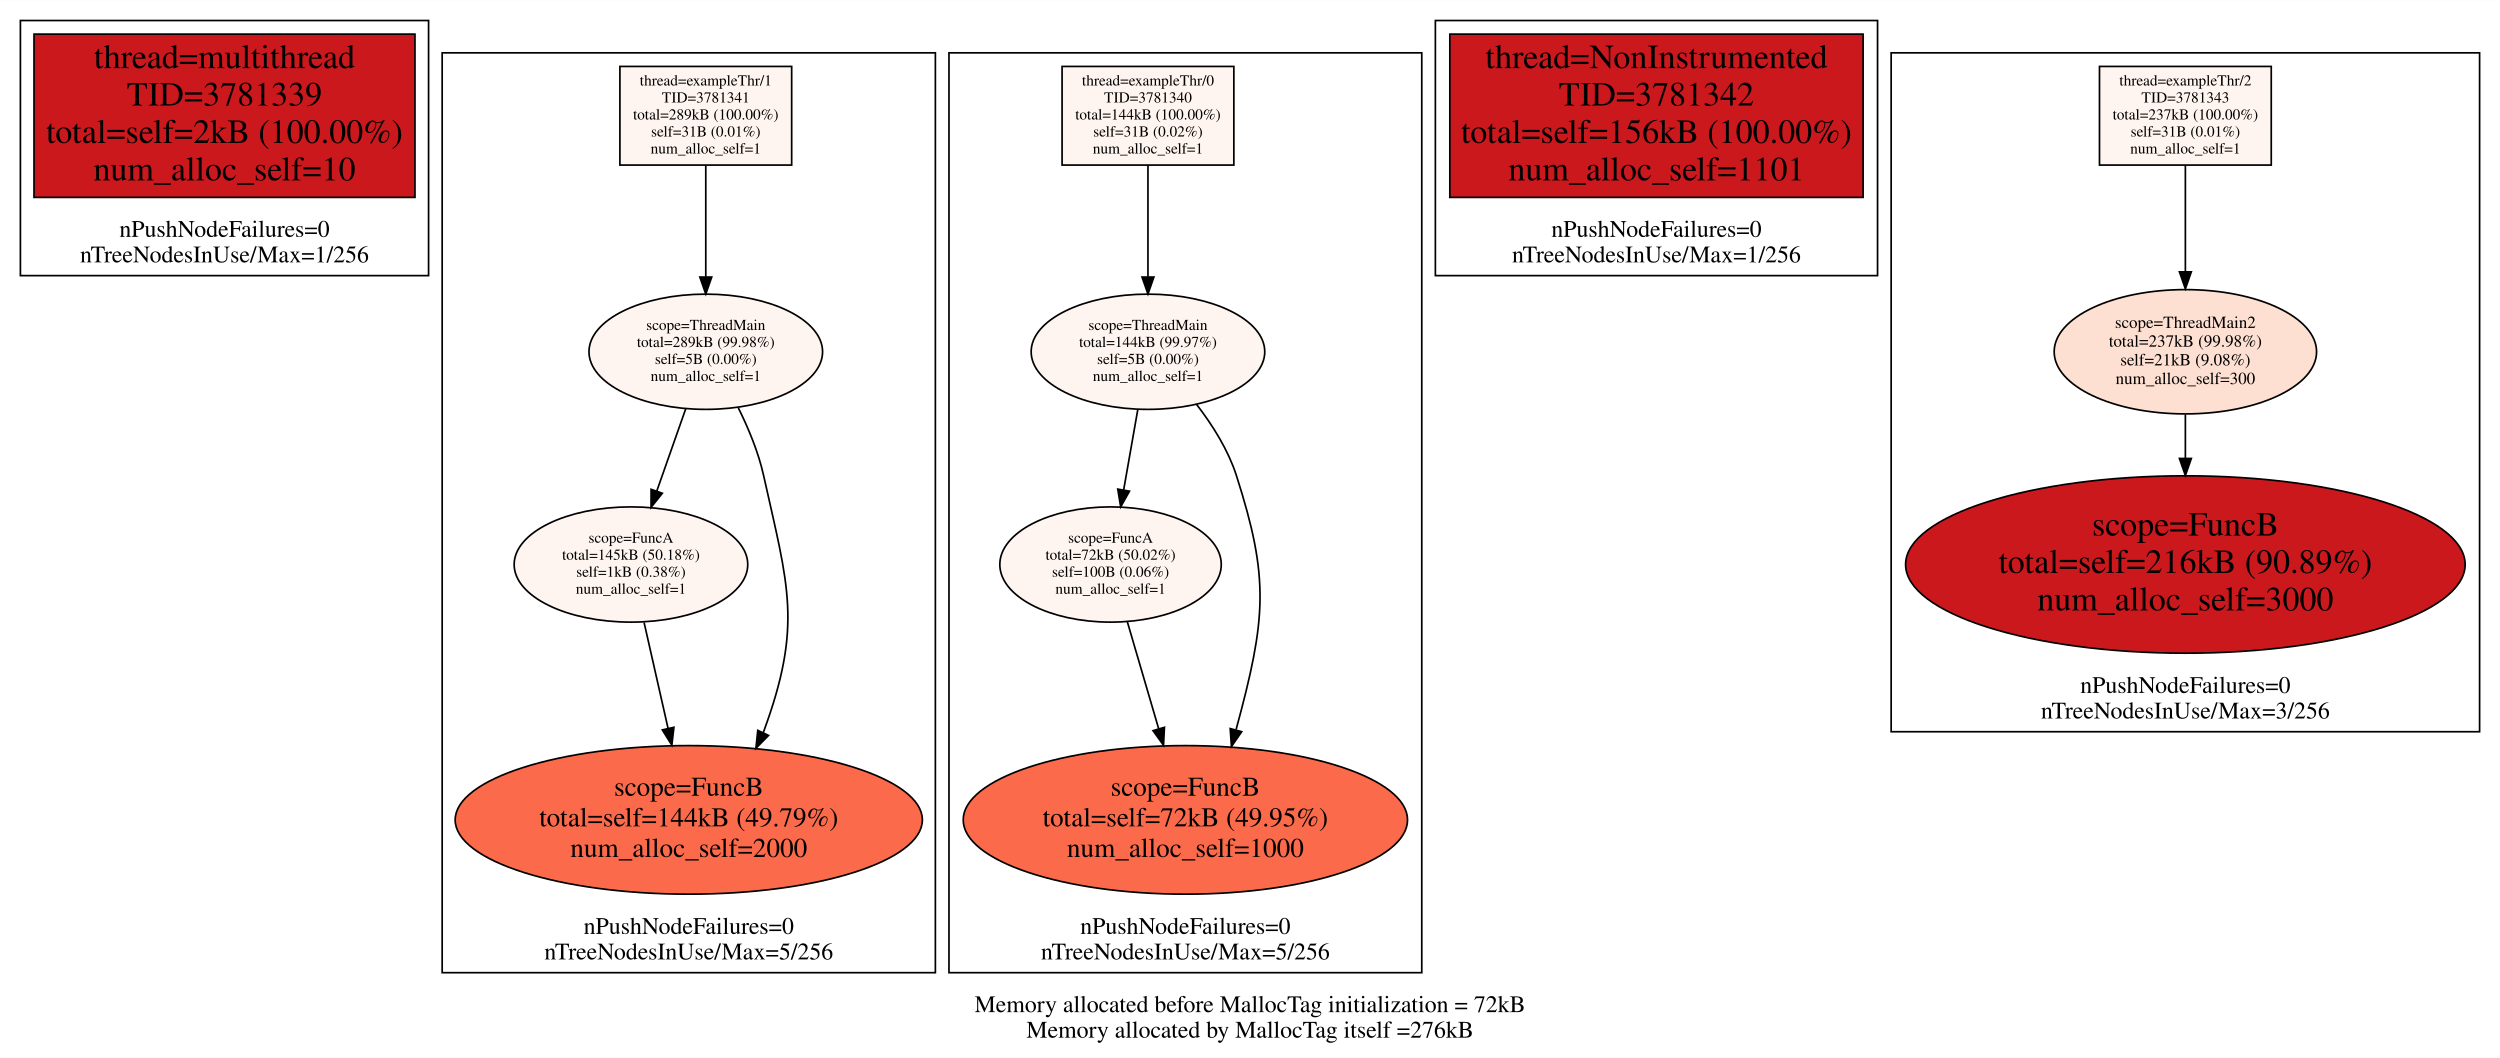
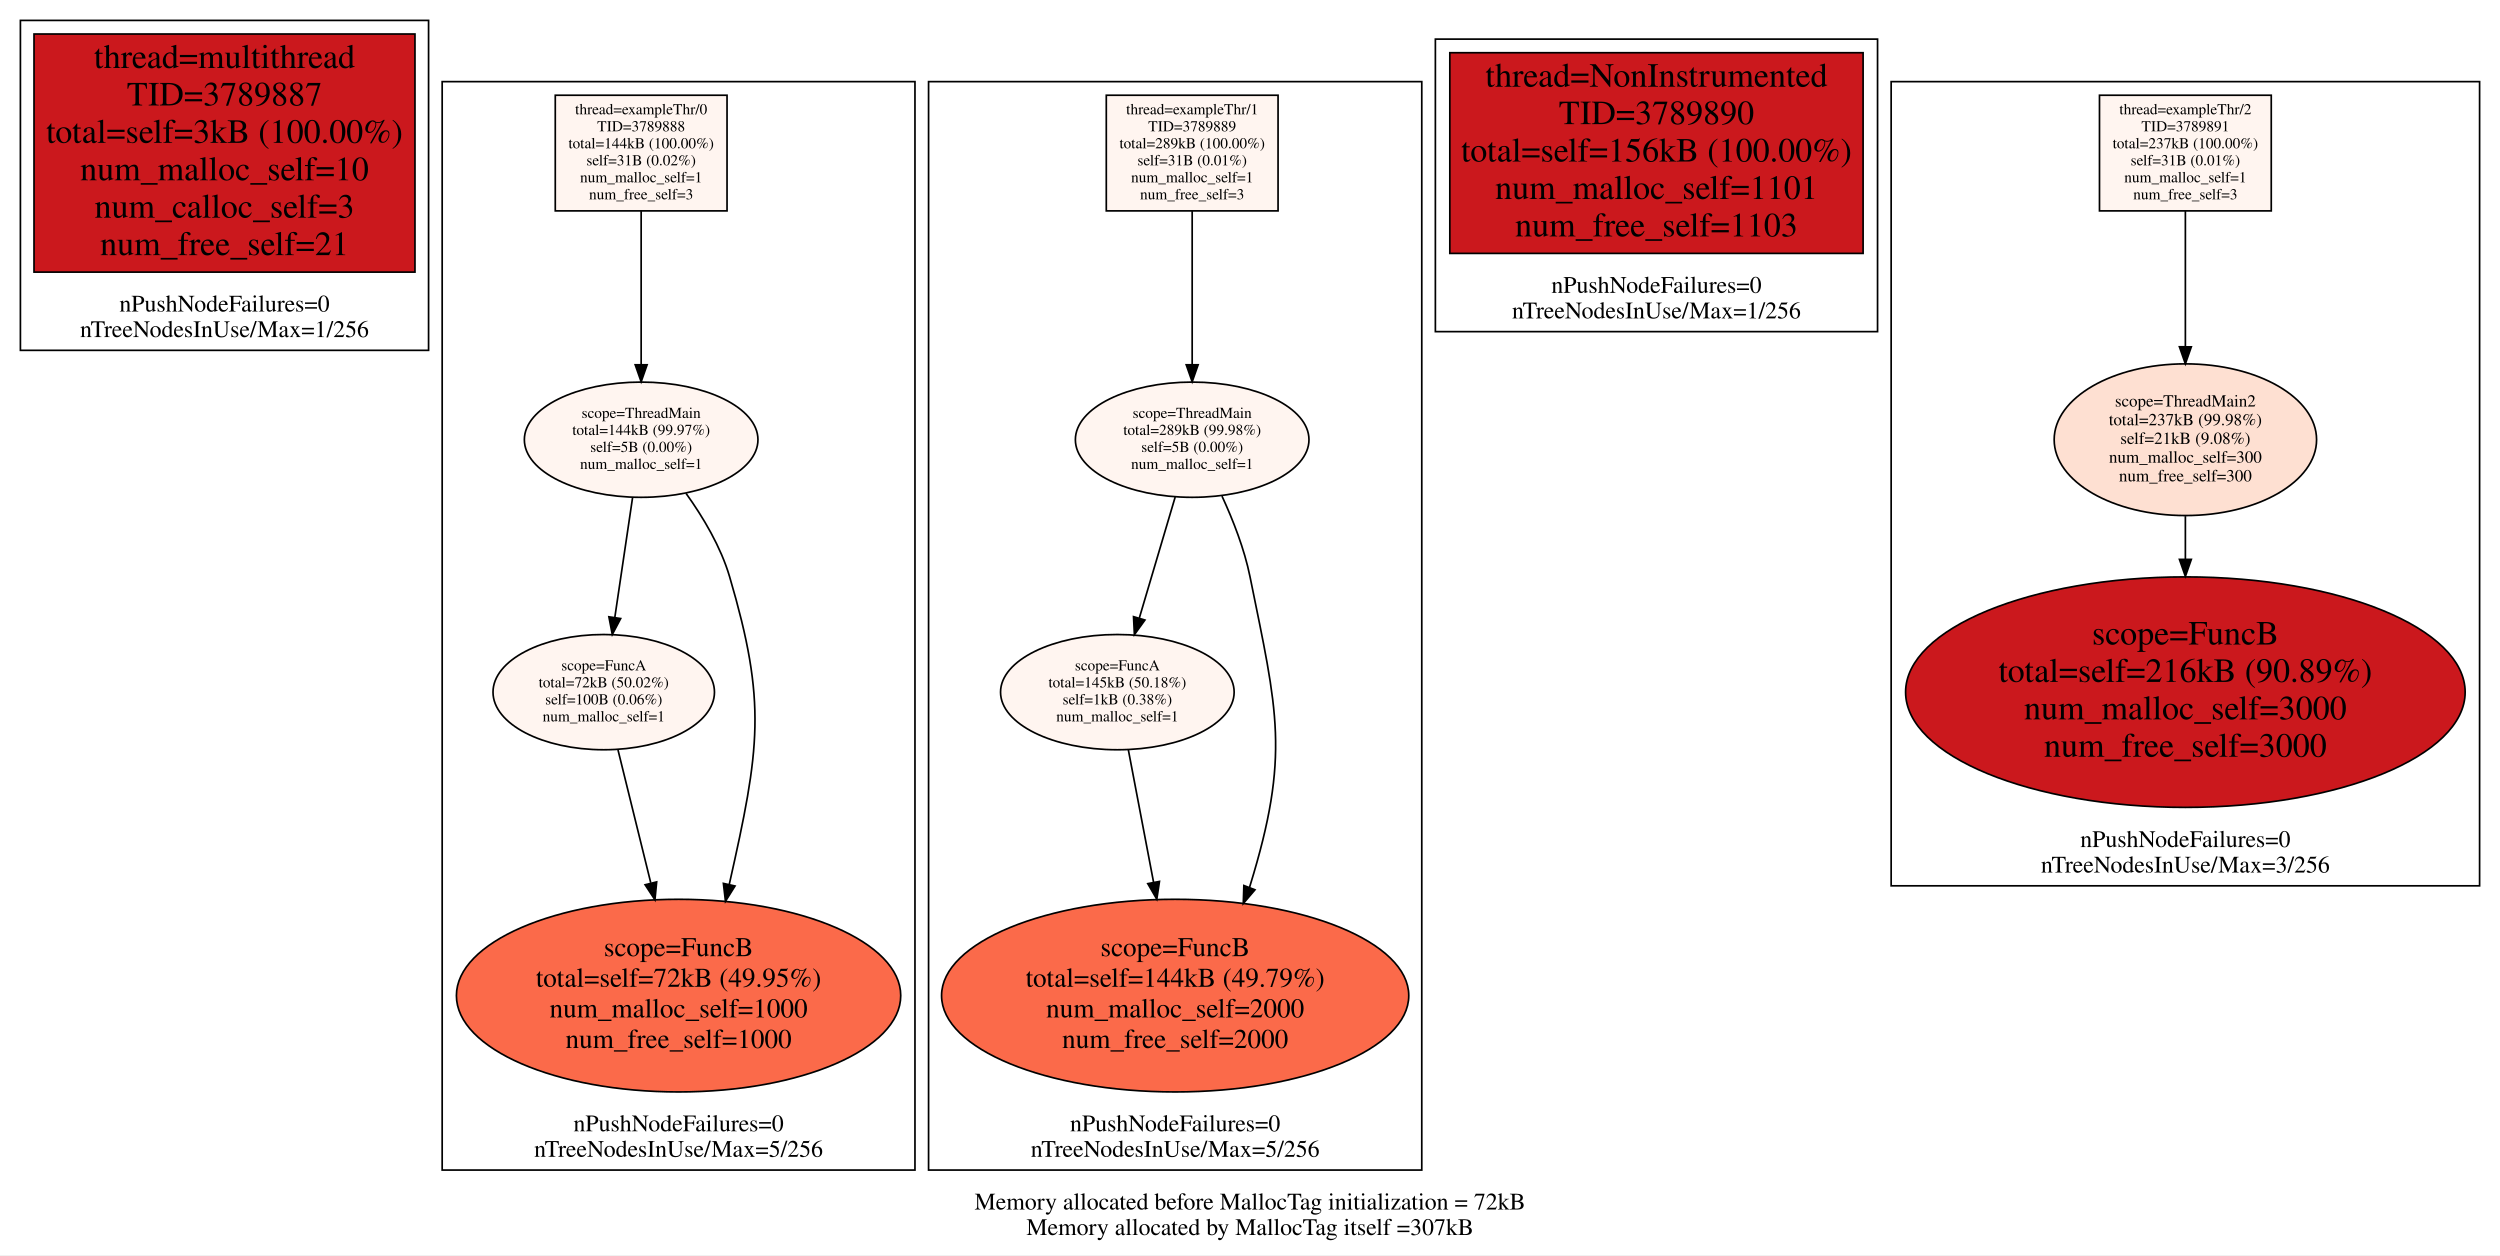
- <svg xmlns="http://www.w3.org/2000/svg" width="1470pt" height="622pt" viewBox="0.00 0.00 1470.00 621.87">
-   <g id="graph0" class="graph" transform="scale(1 1) rotate(0) translate(4 617.8721)">
-     <polygon fill="#ffffff" stroke="transparent" points="-4,4 -4,-617.872 1466,-617.872 1466,4 -4,4" />
+ <svg xmlns="http://www.w3.org/2000/svg" width="1470pt" height="738pt" viewBox="0.00 0.00 1470.00 738.00">
+   <g id="graph0" class="graph" transform="scale(1 1) rotate(0) translate(4 733.997)">
+     <polygon fill="#ffffff" stroke="transparent" points="-4,4 -4,-733.997 1466,-733.997 1466,4 -4,4" />
    <text text-anchor="middle" x="731" y="-22.8" font-family="Times,serif" font-size="14.00" fill="#000000">Memory allocated before MallocTag initialization = 72kB</text>
-     <text text-anchor="middle" x="731" y="-7.8" font-family="Times,serif" font-size="14.00" fill="#000000">Memory allocated by MallocTag itself =276kB</text>
+     <text text-anchor="middle" x="731" y="-7.8" font-family="Times,serif" font-size="14.00" fill="#000000">Memory allocated by MallocTag itself =307kB</text>
    <g id="clust1" class="cluster">
-       <polygon fill="none" stroke="#000000" points="8,-455.872 8,-605.872 248,-605.872 248,-455.872 8,-455.872" />
-       <text text-anchor="middle" x="128" y="-478.672" font-family="Times,serif" font-size="14.00" fill="#000000">nPushNodeFailures=0</text>
-       <text text-anchor="middle" x="128" y="-463.672" font-family="Times,serif" font-size="14.00" fill="#000000">nTreeNodesInUse/Max=1/256</text>
+       <polygon fill="none" stroke="#000000" points="8,-527.997 8,-721.997 248,-721.997 248,-527.997 8,-527.997" />
+       <text text-anchor="middle" x="128" y="-550.797" font-family="Times,serif" font-size="14.00" fill="#000000">nPushNodeFailures=0</text>
+       <text text-anchor="middle" x="128" y="-535.797" font-family="Times,serif" font-size="14.00" fill="#000000">nTreeNodesInUse/Max=1/256</text>
    </g>
    <g id="clust2" class="cluster">
-       <polygon fill="none" stroke="#000000" points="256,-46 256,-586.872 546,-586.872 546,-46 256,-46" />
-       <text text-anchor="middle" x="401" y="-68.8" font-family="Times,serif" font-size="14.00" fill="#000000">nPushNodeFailures=0</text>
-       <text text-anchor="middle" x="401" y="-53.8" font-family="Times,serif" font-size="14.00" fill="#000000">nTreeNodesInUse/Max=5/256</text>
+       <polygon fill="none" stroke="#000000" points="256,-46 256,-685.997 534,-685.997 534,-46 256,-46" />
+       <text text-anchor="middle" x="395" y="-68.8" font-family="Times,serif" font-size="14.00" fill="#000000">nPushNodeFailures=0</text>
+       <text text-anchor="middle" x="395" y="-53.8" font-family="Times,serif" font-size="14.00" fill="#000000">nTreeNodesInUse/Max=5/256</text>
    </g>
    <g id="clust3" class="cluster">
-       <polygon fill="none" stroke="#000000" points="554,-46 554,-586.872 832,-586.872 832,-46 554,-46" />
-       <text text-anchor="middle" x="693" y="-68.8" font-family="Times,serif" font-size="14.00" fill="#000000">nPushNodeFailures=0</text>
-       <text text-anchor="middle" x="693" y="-53.8" font-family="Times,serif" font-size="14.00" fill="#000000">nTreeNodesInUse/Max=5/256</text>
+       <polygon fill="none" stroke="#000000" points="542,-46 542,-685.997 832,-685.997 832,-46 542,-46" />
+       <text text-anchor="middle" x="687" y="-68.8" font-family="Times,serif" font-size="14.00" fill="#000000">nPushNodeFailures=0</text>
+       <text text-anchor="middle" x="687" y="-53.8" font-family="Times,serif" font-size="14.00" fill="#000000">nTreeNodesInUse/Max=5/256</text>
    </g>
    <g id="clust4" class="cluster">
-       <polygon fill="none" stroke="#000000" points="840,-455.872 840,-605.872 1100,-605.872 1100,-455.872 840,-455.872" />
-       <text text-anchor="middle" x="970" y="-478.672" font-family="Times,serif" font-size="14.00" fill="#000000">nPushNodeFailures=0</text>
-       <text text-anchor="middle" x="970" y="-463.672" font-family="Times,serif" font-size="14.00" fill="#000000">nTreeNodesInUse/Max=1/256</text>
+       <polygon fill="none" stroke="#000000" points="840,-538.997 840,-710.997 1100,-710.997 1100,-538.997 840,-538.997" />
+       <text text-anchor="middle" x="970" y="-561.797" font-family="Times,serif" font-size="14.00" fill="#000000">nPushNodeFailures=0</text>
+       <text text-anchor="middle" x="970" y="-546.797" font-family="Times,serif" font-size="14.00" fill="#000000">nTreeNodesInUse/Max=1/256</text>
    </g>
    <g id="clust5" class="cluster">
-       <polygon fill="none" stroke="#000000" points="1108,-187.681 1108,-586.872 1454,-586.872 1454,-187.681 1108,-187.681" />
-       <text text-anchor="middle" x="1281" y="-210.481" font-family="Times,serif" font-size="14.00" fill="#000000">nPushNodeFailures=0</text>
-       <text text-anchor="middle" x="1281" y="-195.481" font-family="Times,serif" font-size="14.00" fill="#000000">nTreeNodesInUse/Max=3/256</text>
+       <polygon fill="none" stroke="#000000" points="1108,-213.137 1108,-685.997 1454,-685.997 1454,-213.137 1108,-213.137" />
+       <text text-anchor="middle" x="1281" y="-235.937" font-family="Times,serif" font-size="14.00" fill="#000000">nPushNodeFailures=0</text>
+       <text text-anchor="middle" x="1281" y="-220.937" font-family="Times,serif" font-size="14.00" fill="#000000">nTreeNodesInUse/Max=3/256</text>
    </g>
    <g id="node1" class="node">
-       <polygon fill="#cb181d" stroke="#000000" points="240,-597.872 16,-597.872 16,-501.872 240,-501.872 240,-597.872" />
-       <text text-anchor="middle" x="128" y="-577.872" font-family="Times,serif" font-size="20.00" fill="#000000">thread=multithread</text>
-       <text text-anchor="middle" x="128" y="-555.872" font-family="Times,serif" font-size="20.00" fill="#000000">TID=3781339</text>
-       <text text-anchor="middle" x="128" y="-533.872" font-family="Times,serif" font-size="20.00" fill="#000000">total=self=2kB (100.00%)</text>
-       <text text-anchor="middle" x="128" y="-511.872" font-family="Times,serif" font-size="20.00" fill="#000000">num_alloc_self=10</text>
+       <polygon fill="#cb181d" stroke="#000000" points="240,-713.997 16,-713.997 16,-573.997 240,-573.997 240,-713.997" />
+       <text text-anchor="middle" x="128" y="-693.997" font-family="Times,serif" font-size="20.00" fill="#000000">thread=multithread</text>
+       <text text-anchor="middle" x="128" y="-671.997" font-family="Times,serif" font-size="20.00" fill="#000000">TID=3789887</text>
+       <text text-anchor="middle" x="128" y="-649.997" font-family="Times,serif" font-size="20.00" fill="#000000">total=self=3kB (100.00%)</text>
+       <text text-anchor="middle" x="128" y="-627.997" font-family="Times,serif" font-size="20.00" fill="#000000">num_malloc_self=10</text>
+       <text text-anchor="middle" x="128" y="-605.997" font-family="Times,serif" font-size="20.00" fill="#000000">num_calloc_self=3</text>
+       <text text-anchor="middle" x="128" y="-583.997" font-family="Times,serif" font-size="20.00" fill="#000000">num_free_self=21</text>
    </g>
    <g id="node2" class="node">
-       <polygon fill="#fff5f0" stroke="#000000" points="461.5,-578.872 360.5,-578.872 360.5,-520.872 461.5,-520.872 461.5,-578.872" />
-       <text text-anchor="middle" x="411" y="-567.672" font-family="Times,serif" font-size="9.00" fill="#000000">thread=exampleThr/1</text>
-       <text text-anchor="middle" x="411" y="-557.672" font-family="Times,serif" font-size="9.00" fill="#000000">TID=3781341</text>
-       <text text-anchor="middle" x="411" y="-547.672" font-family="Times,serif" font-size="9.00" fill="#000000">total=289kB (100.00%)</text>
-       <text text-anchor="middle" x="411" y="-537.672" font-family="Times,serif" font-size="9.00" fill="#000000">self=31B (0.01%)</text>
-       <text text-anchor="middle" x="411" y="-527.672" font-family="Times,serif" font-size="9.00" fill="#000000">num_alloc_self=1</text>
+       <polygon fill="#fff5f0" stroke="#000000" points="423.5,-677.997 322.5,-677.997 322.5,-609.997 423.5,-609.997 423.5,-677.997" />
+       <text text-anchor="middle" x="373" y="-666.797" font-family="Times,serif" font-size="9.00" fill="#000000">thread=exampleThr/0</text>
+       <text text-anchor="middle" x="373" y="-656.797" font-family="Times,serif" font-size="9.00" fill="#000000">TID=3789888</text>
+       <text text-anchor="middle" x="373" y="-646.797" font-family="Times,serif" font-size="9.00" fill="#000000">total=144kB (100.00%)</text>
+       <text text-anchor="middle" x="373" y="-636.797" font-family="Times,serif" font-size="9.00" fill="#000000">self=31B (0.02%)</text>
+       <text text-anchor="middle" x="373" y="-626.797" font-family="Times,serif" font-size="9.00" fill="#000000">num_malloc_self=1</text>
+       <text text-anchor="middle" x="373" y="-616.797" font-family="Times,serif" font-size="9.00" fill="#000000">num_free_self=3</text>
    </g>
    <g id="node3" class="node">
-       <ellipse fill="#fff5f0" stroke="#000000" cx="411" cy="-411.103" rx="68.679" ry="33.882" />
-       <text text-anchor="middle" x="411" y="-423.903" font-family="Times,serif" font-size="9.00" fill="#000000">scope=ThreadMain</text>
-       <text text-anchor="middle" x="411" y="-413.903" font-family="Times,serif" font-size="9.00" fill="#000000">total=289kB (99.98%)</text>
-       <text text-anchor="middle" x="411" y="-403.903" font-family="Times,serif" font-size="9.00" fill="#000000">self=5B (0.00%)</text>
-       <text text-anchor="middle" x="411" y="-393.903" font-family="Times,serif" font-size="9.00" fill="#000000">num_alloc_self=1</text>
+       <ellipse fill="#fff5f0" stroke="#000000" cx="373" cy="-475.449" rx="68.679" ry="33.882" />
+       <text text-anchor="middle" x="373" y="-488.249" font-family="Times,serif" font-size="9.00" fill="#000000">scope=ThreadMain</text>
+       <text text-anchor="middle" x="373" y="-478.249" font-family="Times,serif" font-size="9.00" fill="#000000">total=144kB (99.97%)</text>
+       <text text-anchor="middle" x="373" y="-468.249" font-family="Times,serif" font-size="9.00" fill="#000000">self=5B (0.00%)</text>
+       <text text-anchor="middle" x="373" y="-458.249" font-family="Times,serif" font-size="9.00" fill="#000000">num_malloc_self=1</text>
    </g>
    <g id="edge1" class="edge">
-       <path fill="none" stroke="#000000" d="M411,-520.782C411,-501.794 411,-476.646 411,-455.221" />
-       <polygon fill="#000000" stroke="#000000" points="414.5,-455.045 411,-445.045 407.5,-455.045 414.5,-455.045" />
+       <path fill="none" stroke="#000000" d="M373,-609.889C373,-583.845 373,-547.751 373,-519.519" />
+       <polygon fill="#000000" stroke="#000000" points="376.5,-519.507 373,-509.507 369.5,-519.507 376.5,-519.507" />
    </g>
    <g id="node4" class="node">
-       <ellipse fill="#fff5f0" stroke="#000000" cx="367" cy="-286.007" rx="68.679" ry="33.882" />
-       <text text-anchor="middle" x="367" y="-298.807" font-family="Times,serif" font-size="9.00" fill="#000000">scope=FuncA</text>
-       <text text-anchor="middle" x="367" y="-288.807" font-family="Times,serif" font-size="9.00" fill="#000000">total=145kB (50.18%)</text>
-       <text text-anchor="middle" x="367" y="-278.807" font-family="Times,serif" font-size="9.00" fill="#000000">self=1kB (0.38%)</text>
-       <text text-anchor="middle" x="367" y="-268.807" font-family="Times,serif" font-size="9.00" fill="#000000">num_alloc_self=1</text>
+       <ellipse fill="#fff5f0" stroke="#000000" cx="351" cy="-327.019" rx="65.108" ry="33.882" />
+       <text text-anchor="middle" x="351" y="-339.819" font-family="Times,serif" font-size="9.00" fill="#000000">scope=FuncA</text>
+       <text text-anchor="middle" x="351" y="-329.819" font-family="Times,serif" font-size="9.00" fill="#000000">total=72kB (50.02%)</text>
+       <text text-anchor="middle" x="351" y="-319.819" font-family="Times,serif" font-size="9.00" fill="#000000">self=100B (0.06%)</text>
+       <text text-anchor="middle" x="351" y="-309.819" font-family="Times,serif" font-size="9.00" fill="#000000">num_malloc_self=1</text>
    </g>
    <g id="edge2" class="edge">
-       <path fill="none" stroke="#000000" d="M399.209,-377.579C393.981,-362.716 387.765,-345.043 382.194,-329.205" />
-       <polygon fill="#000000" stroke="#000000" points="385.444,-327.895 378.824,-319.623 378.84,-330.218 385.444,-327.895" />
+       <path fill="none" stroke="#000000" d="M367.953,-441.397C364.851,-420.466 360.844,-393.437 357.505,-370.909" />
+       <polygon fill="#000000" stroke="#000000" points="360.952,-370.293 356.024,-360.914 354.028,-371.319 360.952,-370.293" />
    </g>
    <g id="node5" class="node">
-       <ellipse fill="#fb6a4a" stroke="#000000" cx="401" cy="-135.841" rx="137.358" ry="43.682" />
-       <text text-anchor="middle" x="401" y="-150.041" font-family="Times,serif" font-size="16.00" fill="#000000">scope=FuncB</text>
-       <text text-anchor="middle" x="401" y="-132.041" font-family="Times,serif" font-size="16.00" fill="#000000">total=self=144kB (49.79%)</text>
-       <text text-anchor="middle" x="401" y="-114.041" font-family="Times,serif" font-size="16.00" fill="#000000">num_alloc_self=2000</text>
+       <ellipse fill="#fb6a4a" stroke="#000000" cx="395" cy="-148.569" rx="130.63" ry="56.637" />
+       <text text-anchor="middle" x="395" y="-171.768" font-family="Times,serif" font-size="16.00" fill="#000000">scope=FuncB</text>
+       <text text-anchor="middle" x="395" y="-153.768" font-family="Times,serif" font-size="16.00" fill="#000000">total=self=72kB (49.95%)</text>
+       <text text-anchor="middle" x="395" y="-135.768" font-family="Times,serif" font-size="16.00" fill="#000000">num_malloc_self=1000</text>
+       <text text-anchor="middle" x="395" y="-117.769" font-family="Times,serif" font-size="16.00" fill="#000000">num_free_self=1000</text>
    </g>
    <g id="edge3" class="edge">
-       <path fill="none" stroke="#000000" d="M430.121,-378.134C436.127,-366.027 441.977,-351.946 445,-338.333 459.517,-272.969 468.078,-250.535 445,-187.681 444.924,-187.474 444.846,-187.266 444.767,-187.059" />
-       <polygon fill="#000000" stroke="#000000" points="447.901,-185.497 440.475,-177.94 441.567,-188.478 447.901,-185.497" />
+       <path fill="none" stroke="#000000" d="M399.397,-443.873C409.495,-429.805 419.824,-412.464 425,-394.902 446.947,-320.44 442.81,-294.082 424.829,-214.07" />
+       <polygon fill="#000000" stroke="#000000" points="428.182,-213.025 422.569,-204.04 421.353,-214.564 428.182,-213.025" />
    </g>
    <g id="edge4" class="edge">
-       <path fill="none" stroke="#000000" d="M374.715,-251.932C378.874,-233.564 384.102,-210.472 388.798,-189.731" />
-       <polygon fill="#000000" stroke="#000000" points="392.259,-190.295 391.054,-179.769 385.432,-188.749 392.259,-190.295" />
+       <path fill="none" stroke="#000000" d="M359.38,-293.034C364.818,-270.975 372.089,-241.49 378.642,-214.911" />
+       <polygon fill="#000000" stroke="#000000" points="382.118,-215.435 381.113,-204.888 375.321,-213.759 382.118,-215.435" />
    </g>
    <g id="node6" class="node">
-       <polygon fill="#fff5f0" stroke="#000000" points="721.5,-578.872 620.5,-578.872 620.5,-520.872 721.5,-520.872 721.5,-578.872" />
-       <text text-anchor="middle" x="671" y="-567.672" font-family="Times,serif" font-size="9.00" fill="#000000">thread=exampleThr/0</text>
-       <text text-anchor="middle" x="671" y="-557.672" font-family="Times,serif" font-size="9.00" fill="#000000">TID=3781340</text>
-       <text text-anchor="middle" x="671" y="-547.672" font-family="Times,serif" font-size="9.00" fill="#000000">total=144kB (100.00%)</text>
-       <text text-anchor="middle" x="671" y="-537.672" font-family="Times,serif" font-size="9.00" fill="#000000">self=31B (0.02%)</text>
-       <text text-anchor="middle" x="671" y="-527.672" font-family="Times,serif" font-size="9.00" fill="#000000">num_alloc_self=1</text>
+       <polygon fill="#fff5f0" stroke="#000000" points="747.5,-677.997 646.5,-677.997 646.5,-609.997 747.5,-609.997 747.5,-677.997" />
+       <text text-anchor="middle" x="697" y="-666.797" font-family="Times,serif" font-size="9.00" fill="#000000">thread=exampleThr/1</text>
+       <text text-anchor="middle" x="697" y="-656.797" font-family="Times,serif" font-size="9.00" fill="#000000">TID=3789889</text>
+       <text text-anchor="middle" x="697" y="-646.797" font-family="Times,serif" font-size="9.00" fill="#000000">total=289kB (100.00%)</text>
+       <text text-anchor="middle" x="697" y="-636.797" font-family="Times,serif" font-size="9.00" fill="#000000">self=31B (0.01%)</text>
+       <text text-anchor="middle" x="697" y="-626.797" font-family="Times,serif" font-size="9.00" fill="#000000">num_malloc_self=1</text>
+       <text text-anchor="middle" x="697" y="-616.797" font-family="Times,serif" font-size="9.00" fill="#000000">num_free_self=3</text>
    </g>
    <g id="node7" class="node">
-       <ellipse fill="#fff5f0" stroke="#000000" cx="671" cy="-411.103" rx="68.679" ry="33.882" />
-       <text text-anchor="middle" x="671" y="-423.903" font-family="Times,serif" font-size="9.00" fill="#000000">scope=ThreadMain</text>
-       <text text-anchor="middle" x="671" y="-413.903" font-family="Times,serif" font-size="9.00" fill="#000000">total=144kB (99.97%)</text>
-       <text text-anchor="middle" x="671" y="-403.903" font-family="Times,serif" font-size="9.00" fill="#000000">self=5B (0.00%)</text>
-       <text text-anchor="middle" x="671" y="-393.903" font-family="Times,serif" font-size="9.00" fill="#000000">num_alloc_self=1</text>
+       <ellipse fill="#fff5f0" stroke="#000000" cx="697" cy="-475.449" rx="68.679" ry="33.882" />
+       <text text-anchor="middle" x="697" y="-488.249" font-family="Times,serif" font-size="9.00" fill="#000000">scope=ThreadMain</text>
+       <text text-anchor="middle" x="697" y="-478.249" font-family="Times,serif" font-size="9.00" fill="#000000">total=289kB (99.98%)</text>
+       <text text-anchor="middle" x="697" y="-468.249" font-family="Times,serif" font-size="9.00" fill="#000000">self=5B (0.00%)</text>
+       <text text-anchor="middle" x="697" y="-458.249" font-family="Times,serif" font-size="9.00" fill="#000000">num_malloc_self=1</text>
    </g>
    <g id="edge5" class="edge">
-       <path fill="none" stroke="#000000" d="M671,-520.782C671,-501.794 671,-476.646 671,-455.221" />
-       <polygon fill="#000000" stroke="#000000" points="674.5,-455.045 671,-445.045 667.5,-455.045 674.5,-455.045" />
+       <path fill="none" stroke="#000000" d="M697,-609.889C697,-583.845 697,-547.751 697,-519.519" />
+       <polygon fill="#000000" stroke="#000000" points="700.5,-519.507 697,-509.507 693.5,-519.507 700.5,-519.507" />
    </g>
    <g id="node8" class="node">
-       <ellipse fill="#fff5f0" stroke="#000000" cx="649" cy="-286.007" rx="65.108" ry="33.882" />
-       <text text-anchor="middle" x="649" y="-298.807" font-family="Times,serif" font-size="9.00" fill="#000000">scope=FuncA</text>
-       <text text-anchor="middle" x="649" y="-288.807" font-family="Times,serif" font-size="9.00" fill="#000000">total=72kB (50.02%)</text>
-       <text text-anchor="middle" x="649" y="-278.807" font-family="Times,serif" font-size="9.00" fill="#000000">self=100B (0.06%)</text>
-       <text text-anchor="middle" x="649" y="-268.807" font-family="Times,serif" font-size="9.00" fill="#000000">num_alloc_self=1</text>
+       <ellipse fill="#fff5f0" stroke="#000000" cx="653" cy="-327.019" rx="68.679" ry="33.882" />
+       <text text-anchor="middle" x="653" y="-339.819" font-family="Times,serif" font-size="9.00" fill="#000000">scope=FuncA</text>
+       <text text-anchor="middle" x="653" y="-329.819" font-family="Times,serif" font-size="9.00" fill="#000000">total=145kB (50.18%)</text>
+       <text text-anchor="middle" x="653" y="-319.819" font-family="Times,serif" font-size="9.00" fill="#000000">self=1kB (0.38%)</text>
+       <text text-anchor="middle" x="653" y="-309.819" font-family="Times,serif" font-size="9.00" fill="#000000">num_malloc_self=1</text>
    </g>
    <g id="edge6" class="edge">
-       <path fill="none" stroke="#000000" d="M665.047,-377.25C662.479,-362.648 659.442,-345.383 656.706,-329.822" />
-       <polygon fill="#000000" stroke="#000000" points="660.138,-329.129 654.958,-319.887 653.243,-330.342 660.138,-329.129" />
+       <path fill="none" stroke="#000000" d="M687.016,-441.768C680.765,-420.683 672.648,-393.3 665.911,-370.572" />
+       <polygon fill="#000000" stroke="#000000" points="669.219,-369.416 663.021,-360.824 662.507,-371.406 669.219,-369.416" />
    </g>
    <g id="node9" class="node">
-       <ellipse fill="#fb6a4a" stroke="#000000" cx="693" cy="-135.841" rx="130.63" ry="43.682" />
-       <text text-anchor="middle" x="693" y="-150.041" font-family="Times,serif" font-size="16.00" fill="#000000">scope=FuncB</text>
-       <text text-anchor="middle" x="693" y="-132.041" font-family="Times,serif" font-size="16.00" fill="#000000">total=self=72kB (49.95%)</text>
-       <text text-anchor="middle" x="693" y="-114.041" font-family="Times,serif" font-size="16.00" fill="#000000">num_alloc_self=1000</text>
+       <ellipse fill="#fb6a4a" stroke="#000000" cx="687" cy="-148.569" rx="137.358" ry="56.637" />
+       <text text-anchor="middle" x="687" y="-171.768" font-family="Times,serif" font-size="16.00" fill="#000000">scope=FuncB</text>
+       <text text-anchor="middle" x="687" y="-153.768" font-family="Times,serif" font-size="16.00" fill="#000000">total=self=144kB (49.79%)</text>
+       <text text-anchor="middle" x="687" y="-135.768" font-family="Times,serif" font-size="16.00" fill="#000000">num_malloc_self=2000</text>
+       <text text-anchor="middle" x="687" y="-117.769" font-family="Times,serif" font-size="16.00" fill="#000000">num_free_self=2000</text>
    </g>
    <g id="edge7" class="edge">
-       <path fill="none" stroke="#000000" d="M699.564,-380.158C708.928,-368.031 718.165,-353.415 723,-338.333 742.482,-277.562 740.599,-254.522 722.825,-188.958" />
-       <polygon fill="#000000" stroke="#000000" points="726.106,-187.686 720.088,-178.966 719.354,-189.536 726.106,-187.686" />
+       <path fill="none" stroke="#000000" d="M714.511,-442.315C721.067,-428.127 727.718,-411.118 731,-394.902 747.026,-315.723 754.803,-290.335 731,-213.137 730.899,-212.809 730.795,-212.481 730.69,-212.153" />
+       <polygon fill="#000000" stroke="#000000" points="733.917,-210.795 727.044,-202.732 727.389,-213.321 733.917,-210.795" />
    </g>
    <g id="edge8" class="edge">
-       <path fill="none" stroke="#000000" d="M658.875,-252.307C664.299,-233.794 671.154,-210.399 677.294,-189.442" />
-       <polygon fill="#000000" stroke="#000000" points="680.696,-190.278 680.149,-179.698 673.979,-188.31 680.696,-190.278" />
+       <path fill="none" stroke="#000000" d="M659.475,-293.034C663.661,-271.065 669.25,-241.73 674.298,-215.235" />
+       <polygon fill="#000000" stroke="#000000" points="677.769,-215.72 676.202,-205.241 670.892,-214.409 677.769,-215.72" />
    </g>
    <g id="node10" class="node">
-       <polygon fill="#cb181d" stroke="#000000" points="1091.5,-597.872 848.5,-597.872 848.5,-501.872 1091.5,-501.872 1091.5,-597.872" />
-       <text text-anchor="middle" x="970" y="-577.872" font-family="Times,serif" font-size="20.00" fill="#000000">thread=NonInstrumented</text>
-       <text text-anchor="middle" x="970" y="-555.872" font-family="Times,serif" font-size="20.00" fill="#000000">TID=3781342</text>
-       <text text-anchor="middle" x="970" y="-533.872" font-family="Times,serif" font-size="20.00" fill="#000000">total=self=156kB (100.00%)</text>
-       <text text-anchor="middle" x="970" y="-511.872" font-family="Times,serif" font-size="20.00" fill="#000000">num_alloc_self=1101</text>
+       <polygon fill="#cb181d" stroke="#000000" points="1091.5,-702.997 848.5,-702.997 848.5,-584.997 1091.5,-584.997 1091.5,-702.997" />
+       <text text-anchor="middle" x="970" y="-682.997" font-family="Times,serif" font-size="20.00" fill="#000000">thread=NonInstrumented</text>
+       <text text-anchor="middle" x="970" y="-660.997" font-family="Times,serif" font-size="20.00" fill="#000000">TID=3789890</text>
+       <text text-anchor="middle" x="970" y="-638.997" font-family="Times,serif" font-size="20.00" fill="#000000">total=self=156kB (100.00%)</text>
+       <text text-anchor="middle" x="970" y="-616.997" font-family="Times,serif" font-size="20.00" fill="#000000">num_malloc_self=1101</text>
+       <text text-anchor="middle" x="970" y="-594.997" font-family="Times,serif" font-size="20.00" fill="#000000">num_free_self=1103</text>
    </g>
    <g id="node11" class="node">
-       <polygon fill="#fff5f0" stroke="#000000" points="1331.5,-578.872 1230.5,-578.872 1230.5,-520.872 1331.5,-520.872 1331.5,-578.872" />
-       <text text-anchor="middle" x="1281" y="-567.672" font-family="Times,serif" font-size="9.00" fill="#000000">thread=exampleThr/2</text>
-       <text text-anchor="middle" x="1281" y="-557.672" font-family="Times,serif" font-size="9.00" fill="#000000">TID=3781343</text>
-       <text text-anchor="middle" x="1281" y="-547.672" font-family="Times,serif" font-size="9.00" fill="#000000">total=237kB (100.00%)</text>
-       <text text-anchor="middle" x="1281" y="-537.672" font-family="Times,serif" font-size="9.00" fill="#000000">self=31B (0.01%)</text>
-       <text text-anchor="middle" x="1281" y="-527.672" font-family="Times,serif" font-size="9.00" fill="#000000">num_alloc_self=1</text>
+       <polygon fill="#fff5f0" stroke="#000000" points="1331.5,-677.997 1230.5,-677.997 1230.5,-609.997 1331.5,-609.997 1331.5,-677.997" />
+       <text text-anchor="middle" x="1281" y="-666.797" font-family="Times,serif" font-size="9.00" fill="#000000">thread=exampleThr/2</text>
+       <text text-anchor="middle" x="1281" y="-656.797" font-family="Times,serif" font-size="9.00" fill="#000000">TID=3789891</text>
+       <text text-anchor="middle" x="1281" y="-646.797" font-family="Times,serif" font-size="9.00" fill="#000000">total=237kB (100.00%)</text>
+       <text text-anchor="middle" x="1281" y="-636.797" font-family="Times,serif" font-size="9.00" fill="#000000">self=31B (0.01%)</text>
+       <text text-anchor="middle" x="1281" y="-626.797" font-family="Times,serif" font-size="9.00" fill="#000000">num_malloc_self=1</text>
+       <text text-anchor="middle" x="1281" y="-616.797" font-family="Times,serif" font-size="9.00" fill="#000000">num_free_self=3</text>
    </g>
    <g id="node12" class="node">
-       <ellipse fill="#fee0d2" stroke="#000000" cx="1281" cy="-411.103" rx="77.149" ry="36.541" />
-       <text text-anchor="middle" x="1281" y="-425.103" font-family="Times,serif" font-size="10.00" fill="#000000">scope=ThreadMain2</text>
-       <text text-anchor="middle" x="1281" y="-414.103" font-family="Times,serif" font-size="10.00" fill="#000000">total=237kB (99.98%)</text>
-       <text text-anchor="middle" x="1281" y="-403.103" font-family="Times,serif" font-size="10.00" fill="#000000">self=21kB (9.08%)</text>
-       <text text-anchor="middle" x="1281" y="-392.103" font-family="Times,serif" font-size="10.00" fill="#000000">num_alloc_self=300</text>
+       <ellipse fill="#fee0d2" stroke="#000000" cx="1281" cy="-475.449" rx="77.149" ry="44.596" />
+       <text text-anchor="middle" x="1281" y="-494.949" font-family="Times,serif" font-size="10.00" fill="#000000">scope=ThreadMain2</text>
+       <text text-anchor="middle" x="1281" y="-483.949" font-family="Times,serif" font-size="10.00" fill="#000000">total=237kB (99.98%)</text>
+       <text text-anchor="middle" x="1281" y="-472.949" font-family="Times,serif" font-size="10.00" fill="#000000">self=21kB (9.08%)</text>
+       <text text-anchor="middle" x="1281" y="-461.949" font-family="Times,serif" font-size="10.00" fill="#000000">num_malloc_self=300</text>
+       <text text-anchor="middle" x="1281" y="-450.949" font-family="Times,serif" font-size="10.00" fill="#000000">num_free_self=300</text>
    </g>
    <g id="edge9" class="edge">
-       <path fill="none" stroke="#000000" d="M1281,-520.782C1281,-502.696 1281,-479.022 1281,-458.299" />
-       <polygon fill="#000000" stroke="#000000" points="1284.5,-458.089 1281,-448.089 1277.5,-458.089 1284.5,-458.089" />
+       <path fill="none" stroke="#000000" d="M1281,-609.889C1281,-587.046 1281,-556.471 1281,-530.251" />
+       <polygon fill="#000000" stroke="#000000" points="1284.5,-530.067 1281,-520.067 1277.5,-530.068 1284.5,-530.067" />
    </g>
    <g id="node13" class="node">
-       <ellipse fill="#cb181d" stroke="#000000" cx="1281" cy="-286.007" rx="164.512" ry="52.152" />
-       <text text-anchor="middle" x="1281" y="-303.007" font-family="Times,serif" font-size="20.00" fill="#000000">scope=FuncB</text>
-       <text text-anchor="middle" x="1281" y="-281.007" font-family="Times,serif" font-size="20.00" fill="#000000">total=self=216kB (90.89%)</text>
-       <text text-anchor="middle" x="1281" y="-259.007" font-family="Times,serif" font-size="20.00" fill="#000000">num_alloc_self=3000</text>
+       <ellipse fill="#cb181d" stroke="#000000" cx="1281" cy="-327.019" rx="164.512" ry="67.765" />
+       <text text-anchor="middle" x="1281" y="-355.019" font-family="Times,serif" font-size="20.00" fill="#000000">scope=FuncB</text>
+       <text text-anchor="middle" x="1281" y="-333.019" font-family="Times,serif" font-size="20.00" fill="#000000">total=self=216kB (90.89%)</text>
+       <text text-anchor="middle" x="1281" y="-311.019" font-family="Times,serif" font-size="20.00" fill="#000000">num_malloc_self=3000</text>
+       <text text-anchor="middle" x="1281" y="-289.019" font-family="Times,serif" font-size="20.00" fill="#000000">num_free_self=3000</text>
    </g>
    <g id="edge10" class="edge">
-       <path fill="none" stroke="#000000" d="M1281,-374.246C1281,-366.166 1281,-357.392 1281,-348.617" />
-       <polygon fill="#000000" stroke="#000000" points="1284.5,-348.357 1281,-338.357 1277.5,-348.357 1284.5,-348.357" />
+       <path fill="none" stroke="#000000" d="M1281,-430.513C1281,-422.479 1281,-413.9 1281,-405.248" />
+       <polygon fill="#000000" stroke="#000000" points="1284.5,-405.086 1281,-395.086 1277.5,-405.086 1284.5,-405.086" />
    </g>
  </g>
</svg>
